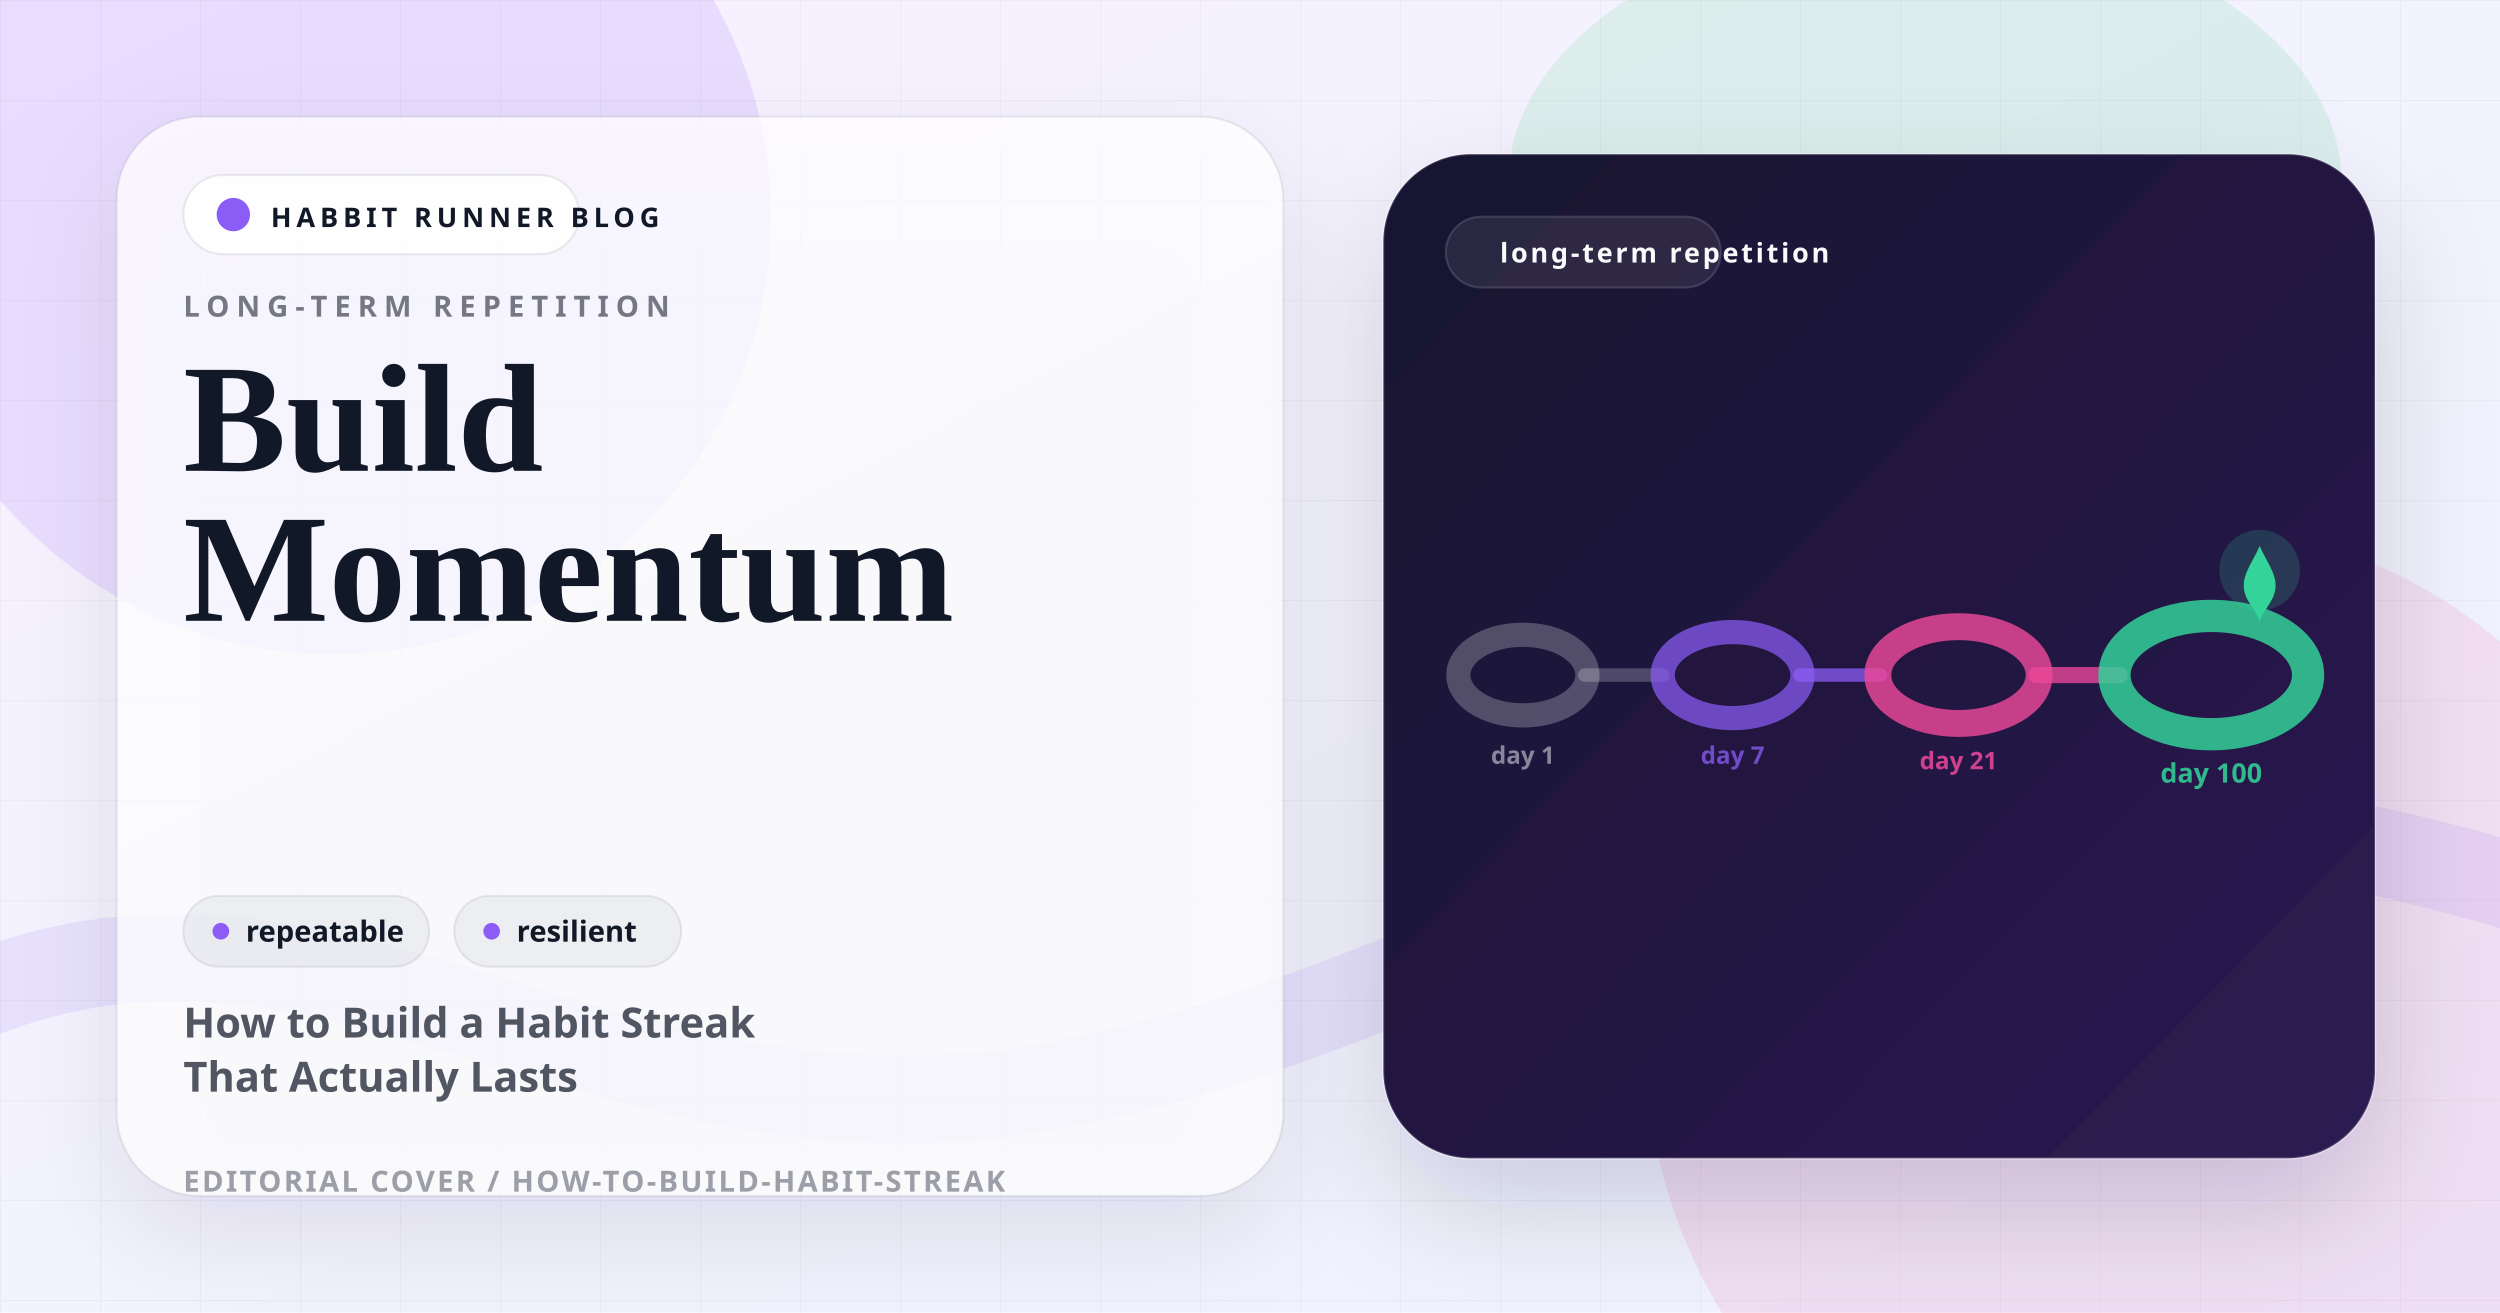
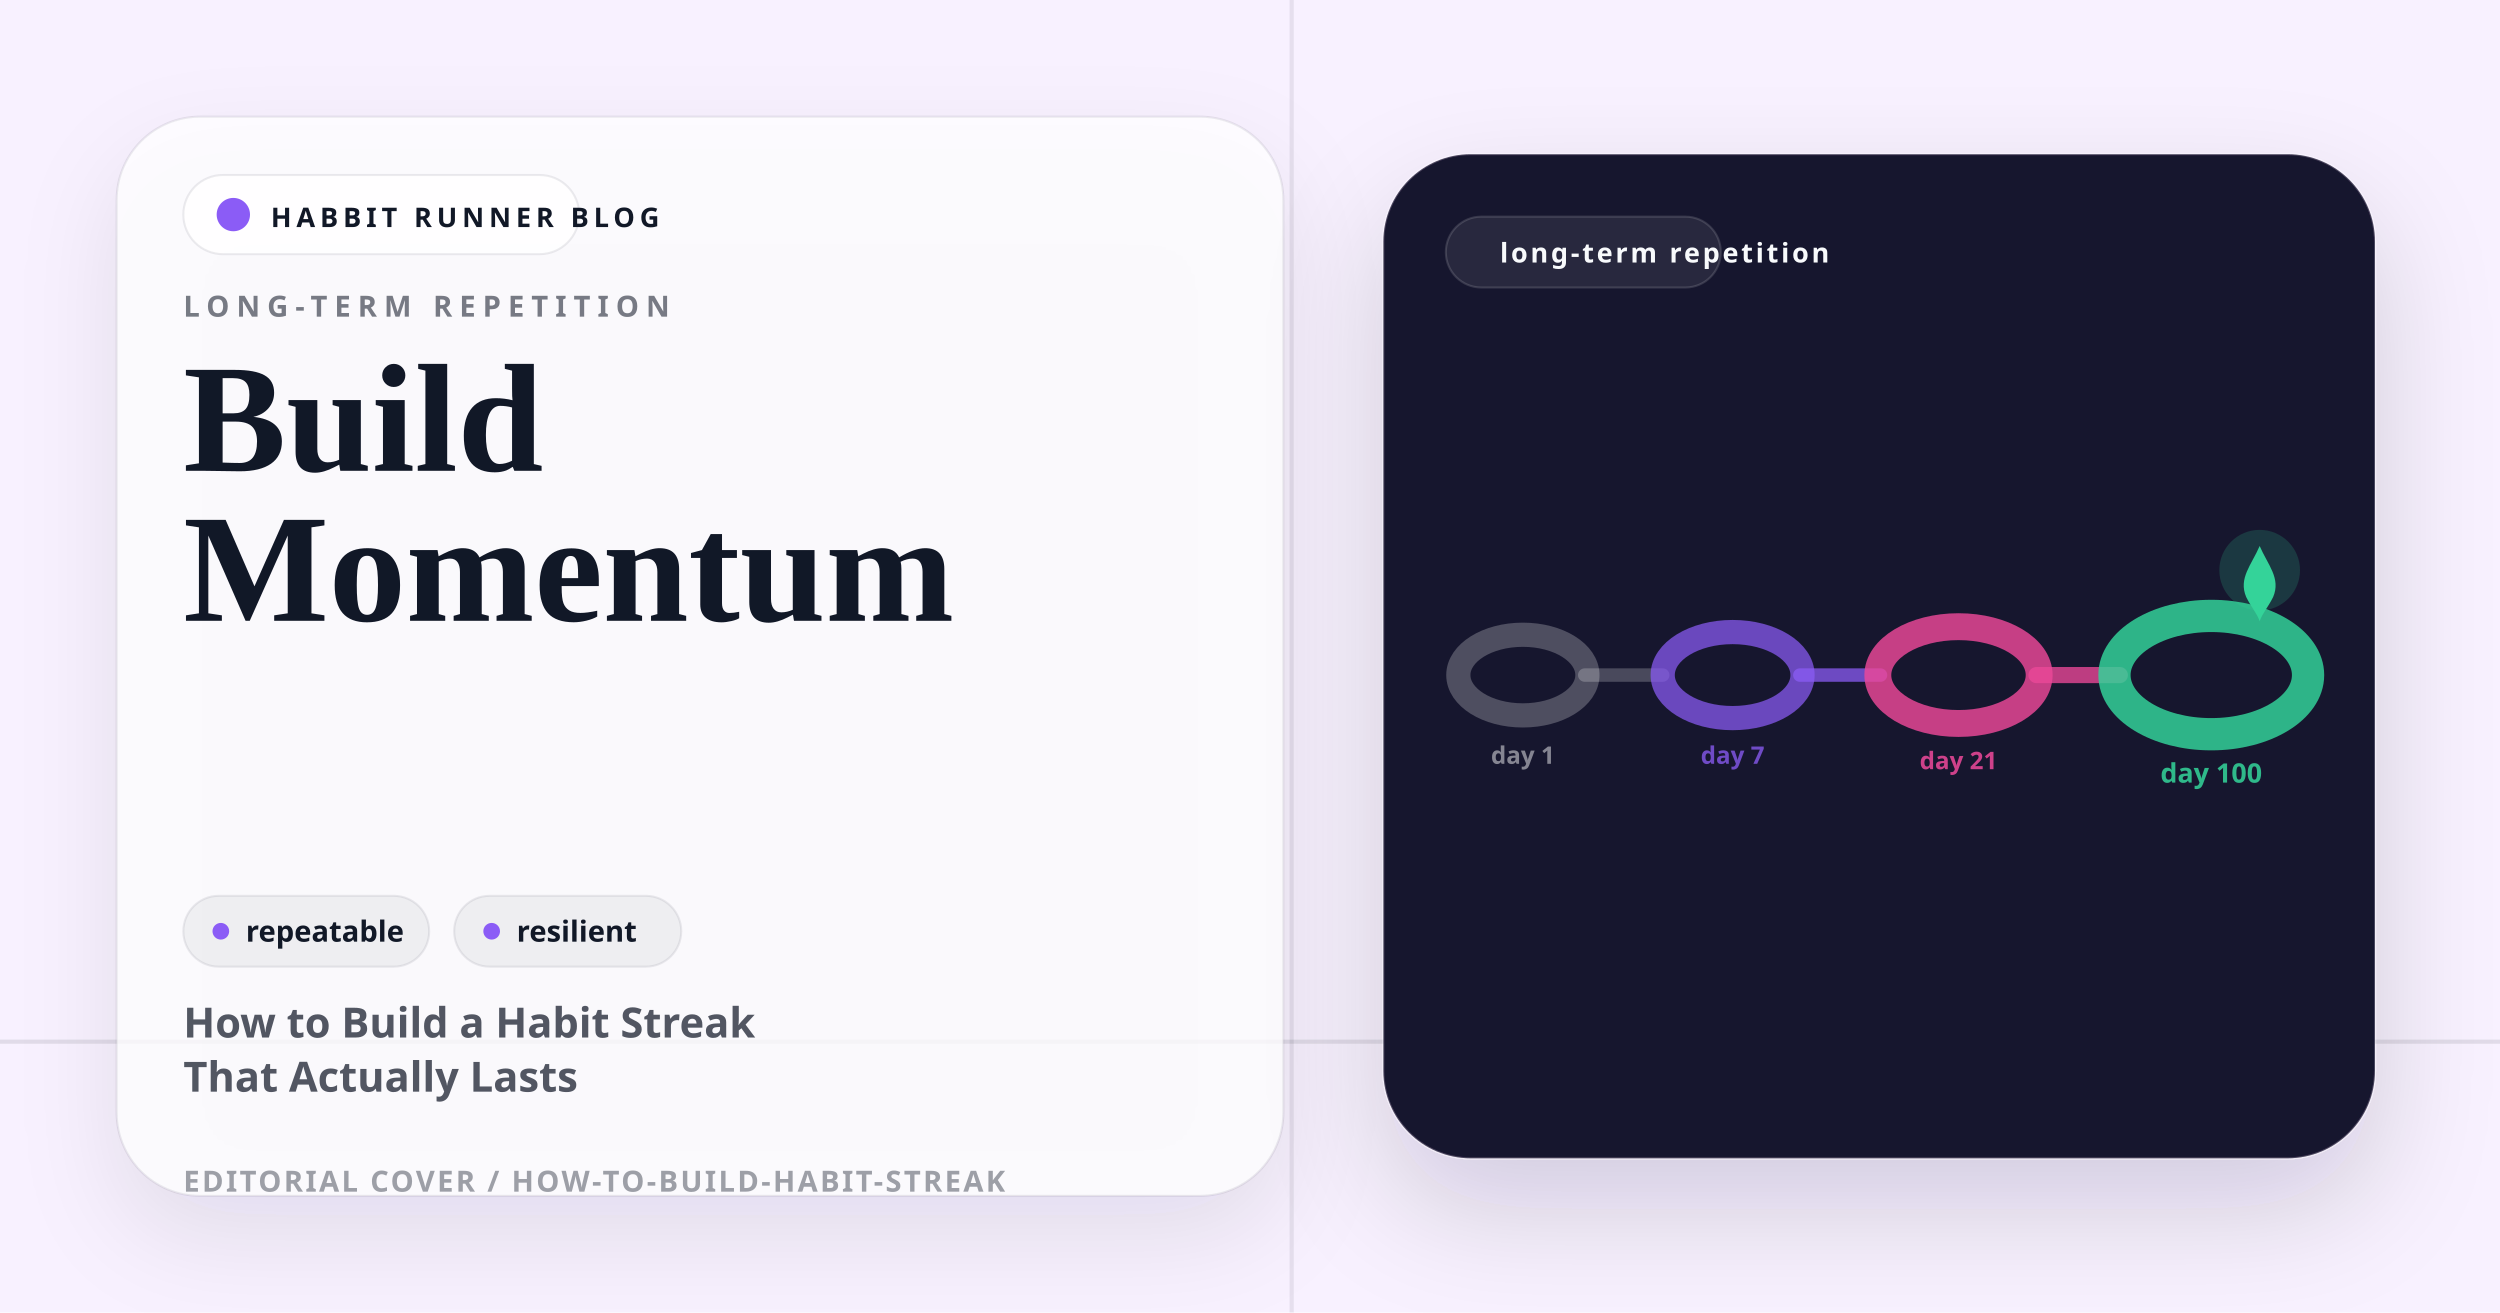
<svg xmlns="http://www.w3.org/2000/svg" width="1200" height="630" viewBox="0 0 1200 630" role="img" aria-label="How to Build a Habit Streak That Actually Lasts">
  <defs>
-     <linearGradient id="bg" x1="0" y1="0" x2="1" y2="1">
-       <stop offset="0%" stop-color="#f8f1ff" />
-       <stop offset="100%" stop-color="#eef3ff" />
-     </linearGradient>
-     <linearGradient id="panel" x1="0" y1="0" x2="1" y2="1">
-       <stop offset="0%" stop-color="#17122f" />
-       <stop offset="100%" stop-color="#2c1b52" />
-     </linearGradient>
    <pattern id="grid" width="48" height="48" patternUnits="userSpaceOnUse">
      <path d="M48 0H0V48" fill="none" stroke="rgba(17, 24, 39, 0.07)" stroke-width="1" />
    </pattern>
    <filter id="shadowSoft" x="-20%" y="-20%" width="140%" height="150%">
      <feDropShadow dx="0" dy="20" stdDeviation="24" flood-color="#0f172a" flood-opacity="0.12" />
    </filter>
    <filter id="shadowBoard" x="-20%" y="-20%" width="140%" height="150%">
      <feDropShadow dx="0" dy="24" stdDeviation="28" flood-color="#0f172a" flood-opacity="0.16" />
    </filter>
    <clipPath id="boardClip">
      <rect x="664" y="74" width="476" height="482" rx="42" />
    </clipPath>
  </defs>
-   <rect width="1200" height="630" fill="url(#bg)" />
-   <rect width="1200" height="630" fill="url(#grid)" opacity="0.6" />
-   <circle cx="160" cy="104" r="210" fill="rgba(139, 92, 246, 0.14)" />
-   <circle cx="1040" cy="500" r="250" fill="rgba(236, 72, 153, 0.12)" />
-   <ellipse cx="924" cy="88" rx="200" ry="126" fill="rgba(34, 197, 94, 0.12)" />
-   <path d="M-40 492 C146 390 284 566 512 520 C736 476 870 314 1240 436" fill="none" stroke="rgba(139, 92, 246, 0.12)" stroke-width="42" stroke-linecap="round" />
+   <rect width="1200" height="630" fill="#f8f1ff" />
+   <path d="M0 500 H1200" stroke="rgba(17, 24, 39, 0.1)" stroke-width="2" />
+   <path d="M620 0 V630" stroke="rgba(17, 24, 39, 0.08)" stroke-width="2" />
  <rect x="56" y="56" width="560" height="518" rx="40" fill="rgba(255, 255, 255, 0.74)" stroke="rgba(17, 24, 39, 0.08)" filter="url(#shadowSoft)" />
  <rect x="88" y="84" width="190" height="38" rx="19" fill="rgba(255, 255, 255, 0.88)" stroke="rgba(17, 24, 39, 0.08)" />
  <circle cx="112" cy="103" r="8" fill="#8b5cf6" />
  <text x="130" y="109" fill="#111827" font-family="'Avenir Next', 'Segoe UI', 'Trebuchet MS', sans-serif" font-size="13" font-weight="700" letter-spacing="0.18em">HABBIT RUNNER BLOG</text>
  <text x="88" y="152" fill="rgba(17, 24, 39, 0.56)" font-family="'Avenir Next', 'Segoe UI', 'Trebuchet MS', sans-serif" font-size="14" font-weight="700" letter-spacing="0.24em">LONG-TERM REPETITION</text>
  <text x="88" y="226" fill="#111827" font-family="'Iowan Old Style', Georgia, 'Times New Roman', serif" font-size="74" font-weight="700">
    <tspan x="88" dy="0">Build</tspan>
    <tspan x="88" dy="72">Momentum</tspan>
  </text>
  <g transform="translate(88 430)">
    <rect width="118" height="34" rx="17" fill="rgba(17, 24, 39, 0.05)" stroke="rgba(17, 24, 39, 0.08)" />
    <circle cx="18" cy="17" r="4" fill="#8b5cf6" />
    <text x="30" y="22" fill="#111827" font-family="'Avenir Next', 'Segoe UI', 'Trebuchet MS', sans-serif" font-size="14" font-weight="600">repeatable</text>
  </g>
  <g transform="translate(218 430)">
    <rect width="109" height="34" rx="17" fill="rgba(17, 24, 39, 0.05)" stroke="rgba(17, 24, 39, 0.08)" />
    <circle cx="18" cy="17" r="4" fill="#8b5cf6" />
    <text x="30" y="22" fill="#111827" font-family="'Avenir Next', 'Segoe UI', 'Trebuchet MS', sans-serif" font-size="14" font-weight="600">resilient</text>
  </g>
  <text x="88" y="498" fill="rgba(17, 24, 39, 0.72)" font-family="'Avenir Next', 'Segoe UI', 'Trebuchet MS', sans-serif" font-size="20" font-weight="600">
    <tspan x="88" dy="0">How to Build a Habit Streak</tspan>
    <tspan x="88" dy="26">That Actually Lasts</tspan>
  </text>
  <text x="88" y="572" fill="rgba(17, 24, 39, 0.4)" font-family="'Avenir Next', 'Segoe UI', 'Trebuchet MS', sans-serif" font-size="14" font-weight="700" letter-spacing="0.08em">EDITORIAL COVER / HOW-TO-BUILD-HABIT-STREAK</text>
  <g filter="url(#shadowBoard)">
-     <rect x="664" y="74" width="476" height="482" rx="42" fill="url(#panel)" stroke="rgba(255, 255, 255, 0.18)" />
+     <rect x="664" y="74" width="476" height="482" rx="42" fill="#17122f" stroke="rgba(255, 255, 255, 0.22)" />
  </g>
  <rect x="694" y="104" width="132" height="34" rx="17" fill="rgba(255, 255, 255, 0.08)" stroke="rgba(255, 255, 255, 0.14)" />
  <text x="720" y="126" fill="#f8fafc" font-family="'Avenir Next', 'Segoe UI', 'Trebuchet MS', sans-serif" font-size="13" font-weight="700" letter-spacing="0.1em">long-term repetition</text>
  <g clip-path="url(#boardClip)">
    <g transform="translate(661.278 162.6933) scale(0.6453674)">
      <ellipse cx="108" cy="250" rx="48" ry="30" fill="none" stroke="rgba(255, 255, 255, 0.24)" stroke-width="18" />
      <line x1="154" y1="250" x2="212" y2="250" stroke="rgba(255, 255, 255, 0.22)" stroke-width="10" stroke-linecap="round" />
      <ellipse cx="264" cy="250" rx="52" ry="32" fill="none" stroke="rgba(139, 92, 246, 0.72)" stroke-width="18" />
      <line x1="314" y1="250" x2="374" y2="250" stroke="rgba(139, 92, 246, 0.74)" stroke-width="10" stroke-linecap="round" />
      <ellipse cx="432" cy="250" rx="60" ry="36" fill="none" stroke="rgba(236, 72, 153, 0.82)" stroke-width="20" />
      <line x1="490" y1="250" x2="552" y2="250" stroke="rgba(236, 72, 153, 0.78)" stroke-width="12" stroke-linecap="round" />
      <ellipse cx="620" cy="250" rx="72" ry="44" fill="none" stroke="rgba(52, 211, 153, 0.84)" stroke-width="24" />
      <circle cx="656" cy="172" r="30" fill="rgba(52, 211, 153, 0.18)" />
      <path d="M656 154 C650 168 640 178 646 192 C650 200 654 204 656 210 C658 204 662 200 666 192 C672 178 662 168 656 154Z" fill="#34d399" />
      <text x="108" y="316" fill="rgba(255, 255, 255, 0.48)" font-family="'Avenir Next', 'Segoe UI', 'Trebuchet MS', sans-serif" font-size="18" font-weight="700" text-anchor="middle">day 1</text>
      <text x="264" y="316" fill="rgba(139, 92, 246, 0.76)" font-family="'Avenir Next', 'Segoe UI', 'Trebuchet MS', sans-serif" font-size="18" font-weight="700" text-anchor="middle">day 7</text>
      <text x="432" y="320" fill="rgba(236, 72, 153, 0.86)" font-family="'Avenir Next', 'Segoe UI', 'Trebuchet MS', sans-serif" font-size="18" font-weight="700" text-anchor="middle">day 21</text>
      <text x="620" y="330" fill="rgba(52, 211, 153, 0.86)" font-family="'Avenir Next', 'Segoe UI', 'Trebuchet MS', sans-serif" font-size="20" font-weight="700" text-anchor="middle">day 100</text>
    </g>
  </g>
</svg>
